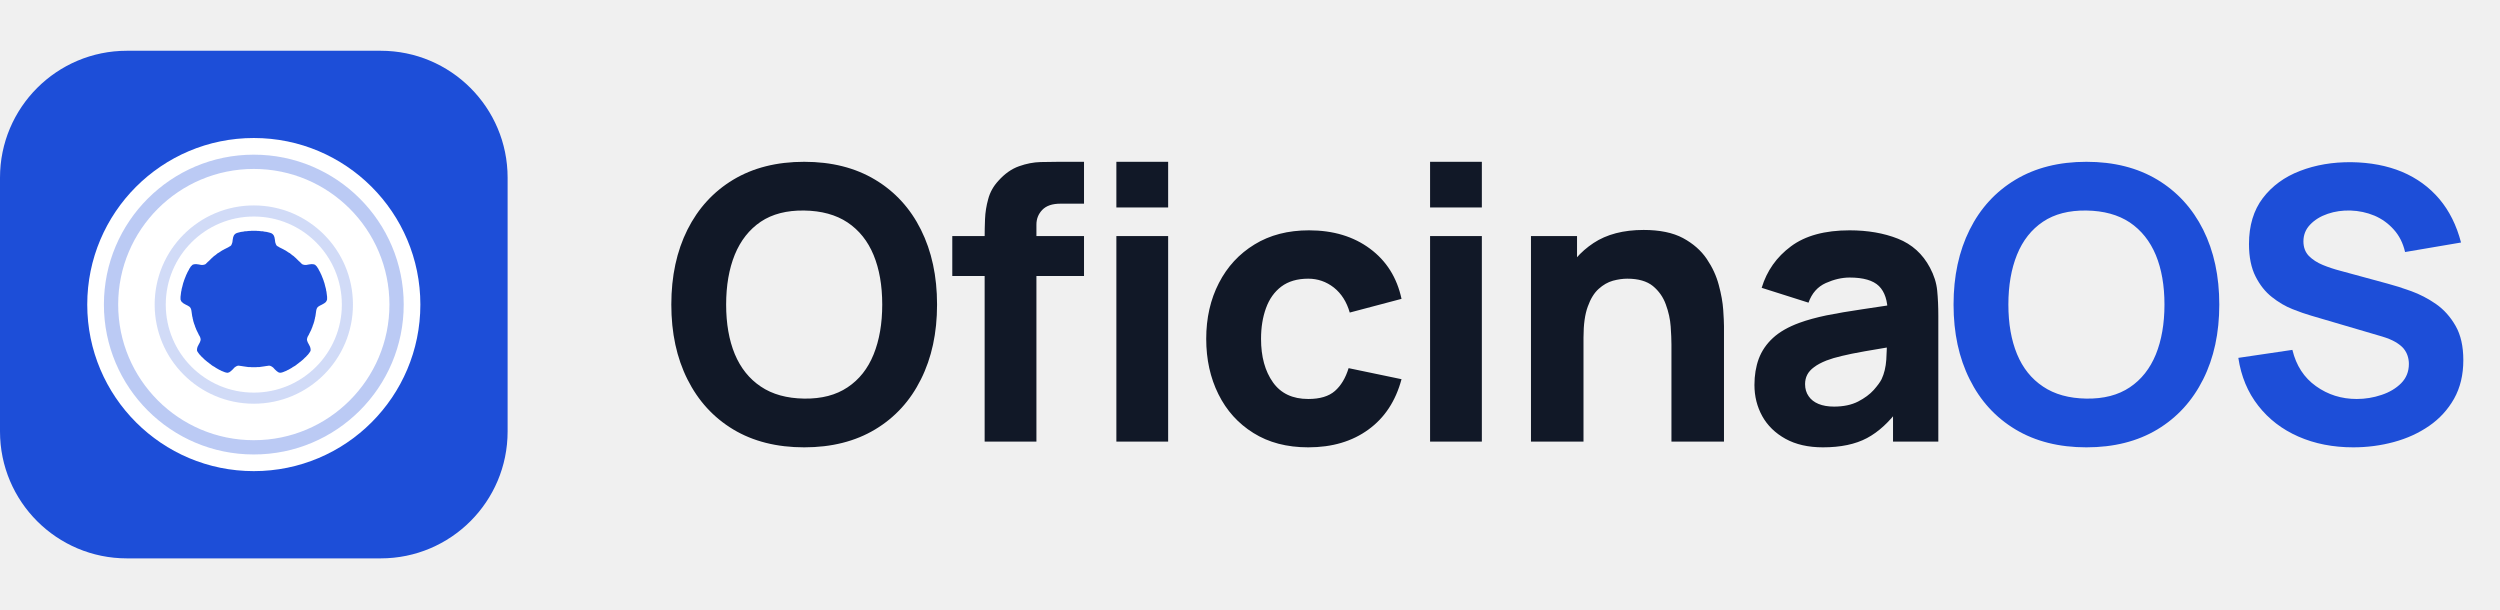
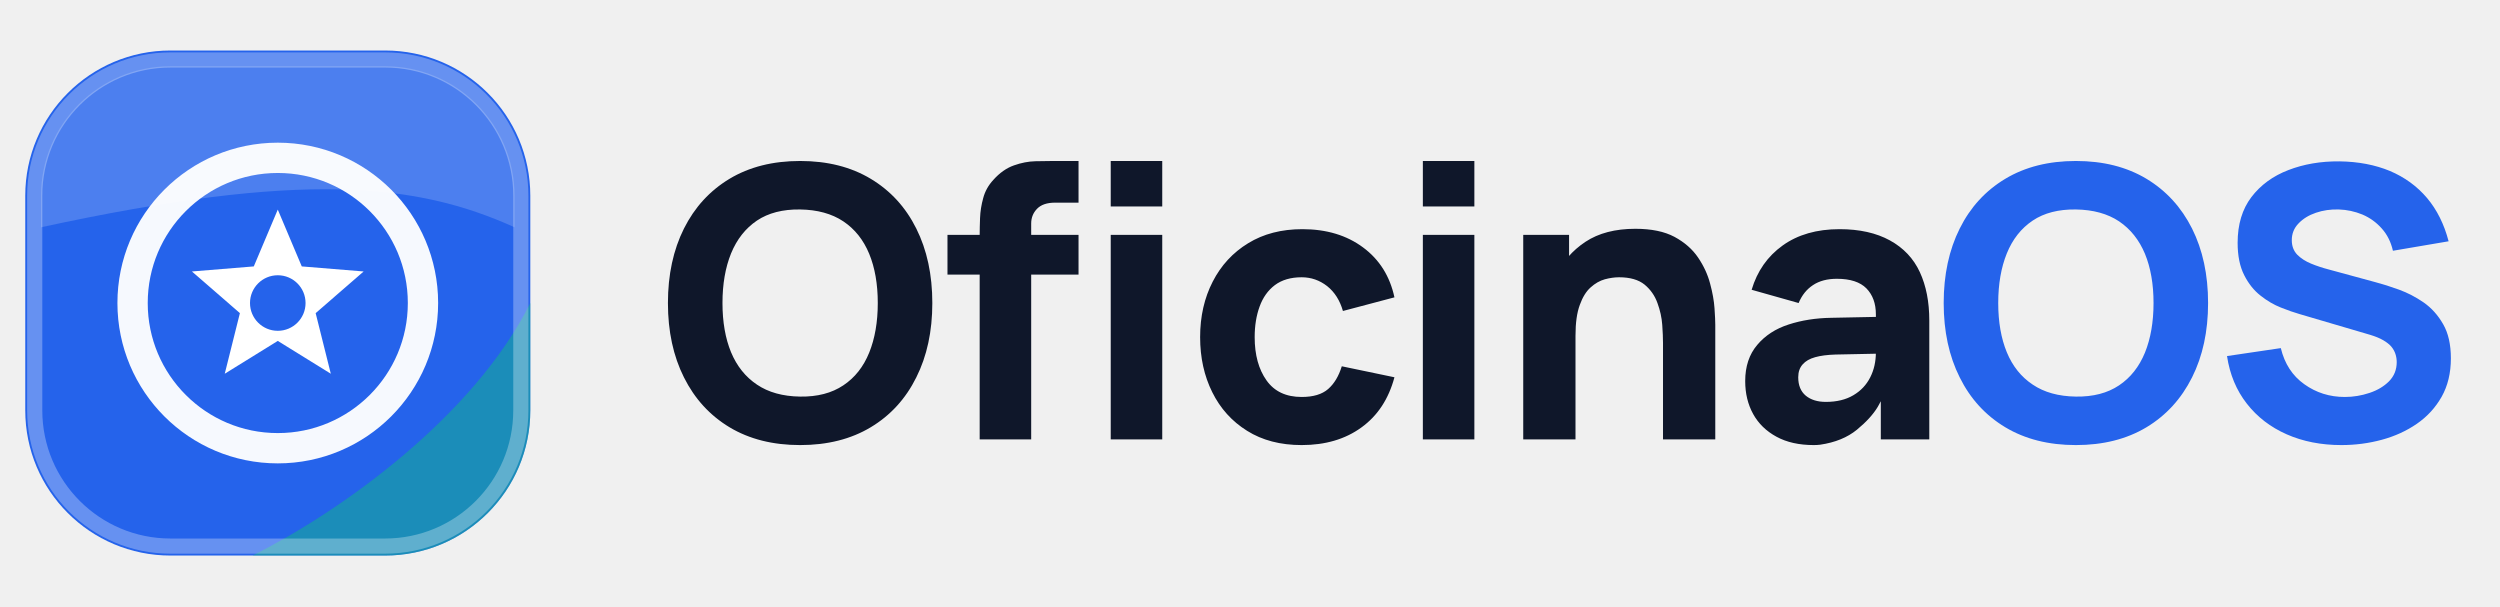
- <svg xmlns="http://www.w3.org/2000/svg" width="197" height="48" viewBox="0 0 197 48" role="img" aria-label="OficinaOS">
-   <g transform="translate(0 4) scale(1.25)">
-     <rect x="0" y="0" width="32" height="32" rx="8" fill="#1D4ED8" />
-     <circle cx="16" cy="16" r="10.5" fill="#FFFFFF" />
-     <circle cx="16" cy="16" r="9" fill="none" stroke="#1D4ED8" stroke-opacity="0.3" stroke-width="0.9" />
-     <circle cx="16" cy="16" r="5.9" fill="none" stroke="#1D4ED8" stroke-opacity="0.2" stroke-width="0.7" />
-     <path d="M20.3 16L20.16 16.07L20.05 16.14L19.99 16.21L19.96 16.28L19.94 16.35L19.93 16.41L19.92 16.48L19.91 16.55L19.9 16.62L19.89 16.69L19.88 16.75L19.86 16.82L19.85 16.89L19.83 16.96L19.82 17.02L19.8 17.09L19.78 17.15L19.76 17.22L19.73 17.29L19.71 17.35L19.69 17.42L19.66 17.48L19.64 17.54L19.61 17.61L19.58 17.67L19.55 17.73L19.52 17.79L19.49 17.85L19.46 17.92L19.42 17.98L19.39 18.04L19.37 18.1L19.35 18.18L19.36 18.27L19.4 18.38L19.48 18.53L19.55 18.67L19.58 18.8L19.58 18.9L19.55 18.97L19.5 19.04L19.45 19.11L19.4 19.17L19.34 19.23L19.29 19.29L19.23 19.34L19.17 19.4L19.11 19.46L19.05 19.51L18.99 19.56L18.93 19.61L18.86 19.66L18.8 19.71L18.73 19.76L18.67 19.81L18.6 19.86L18.53 19.9L18.46 19.94L18.39 19.99L18.32 20.03L18.25 20.07L18.18 20.11L18.11 20.14L18.04 20.18L17.96 20.21L17.89 20.24L17.81 20.27L17.73 20.29L17.65 20.3L17.55 20.27L17.45 20.2L17.33 20.09L17.22 19.97L17.12 19.9L17.03 19.86L16.96 19.85L16.89 19.86L16.82 19.87L16.75 19.88L16.69 19.89L16.62 19.9L16.55 19.91L16.48 19.92L16.41 19.93L16.34 19.94L16.28 19.94L16.21 19.94L16.14 19.95L16.07 19.95L16 19.95L15.93 19.95L15.86 19.95L15.79 19.94L15.72 19.94L15.66 19.94L15.59 19.93L15.52 19.92L15.45 19.91L15.38 19.9L15.31 19.89L15.25 19.88L15.18 19.87L15.11 19.86L15.04 19.85L14.97 19.86L14.88 19.9L14.78 19.97L14.67 20.09L14.55 20.2L14.45 20.27L14.35 20.3L14.27 20.29L14.19 20.27L14.11 20.24L14.04 20.21L13.96 20.18L13.89 20.14L13.82 20.11L13.75 20.07L13.68 20.03L13.61 19.99L13.54 19.94L13.47 19.9L13.4 19.86L13.33 19.81L13.27 19.76L13.2 19.71L13.14 19.66L13.07 19.61L13.01 19.56L12.95 19.51L12.89 19.46L12.83 19.4L12.77 19.34L12.71 19.29L12.66 19.23L12.6 19.17L12.55 19.11L12.5 19.04L12.45 18.97L12.42 18.9L12.42 18.8L12.45 18.67L12.52 18.53L12.6 18.38L12.64 18.27L12.65 18.18L12.63 18.1L12.61 18.04L12.58 17.98L12.54 17.92L12.51 17.85L12.48 17.79L12.45 17.73L12.42 17.67L12.39 17.61L12.36 17.54L12.34 17.48L12.31 17.42L12.29 17.35L12.27 17.29L12.24 17.22L12.22 17.15L12.2 17.09L12.18 17.02L12.17 16.96L12.15 16.89L12.14 16.82L12.12 16.75L12.11 16.69L12.1 16.62L12.09 16.55L12.08 16.48L12.07 16.41L12.06 16.35L12.04 16.28L12.01 16.21L11.95 16.14L11.84 16.07L11.7 16L11.56 15.92L11.46 15.84L11.41 15.76L11.38 15.68L11.38 15.6L11.38 15.51L11.39 15.43L11.4 15.35L11.41 15.27L11.42 15.19L11.44 15.11L11.45 15.03L11.47 14.95L11.49 14.88L11.51 14.8L11.53 14.72L11.55 14.64L11.58 14.56L11.6 14.49L11.63 14.41L11.66 14.33L11.69 14.26L11.72 14.18L11.75 14.11L11.79 14.03L11.82 13.96L11.86 13.89L11.9 13.82L11.93 13.75L11.98 13.68L12.02 13.61L12.08 13.55L12.14 13.49L12.23 13.46L12.36 13.45L12.52 13.47L12.68 13.5L12.8 13.5L12.89 13.48L12.96 13.45L13.01 13.4L13.06 13.35L13.11 13.3L13.16 13.26L13.21 13.21L13.26 13.16L13.31 13.11L13.36 13.06L13.41 13.02L13.46 12.97L13.51 12.93L13.57 12.89L13.62 12.85L13.68 12.8L13.73 12.76L13.79 12.73L13.85 12.69L13.91 12.65L13.97 12.61L14.02 12.58L14.08 12.55L14.15 12.51L14.21 12.48L14.27 12.45L14.33 12.42L14.39 12.39L14.45 12.35L14.51 12.32L14.57 12.27L14.61 12.19L14.65 12.07L14.67 11.91L14.7 11.75L14.75 11.63L14.81 11.56L14.88 11.51L14.96 11.48L15.03 11.46L15.11 11.44L15.19 11.42L15.27 11.41L15.35 11.4L15.43 11.38L15.51 11.38L15.59 11.37L15.68 11.36L15.76 11.36L15.84 11.35L15.92 11.35L16 11.35L16.08 11.35L16.16 11.35L16.24 11.36L16.32 11.36L16.41 11.37L16.49 11.38L16.57 11.38L16.65 11.4L16.73 11.41L16.81 11.42L16.89 11.44L16.97 11.46L17.04 11.48L17.12 11.51L17.19 11.56L17.25 11.63L17.3 11.75L17.33 11.91L17.35 12.07L17.39 12.19L17.43 12.27L17.49 12.32L17.55 12.35L17.61 12.39L17.67 12.42L17.73 12.45L17.79 12.48L17.85 12.51L17.92 12.55L17.98 12.58L18.03 12.61L18.09 12.65L18.15 12.69L18.21 12.73L18.27 12.76L18.32 12.8L18.38 12.85L18.43 12.89L18.49 12.93L18.54 12.97L18.59 13.02L18.64 13.06L18.69 13.11L18.74 13.16L18.79 13.21L18.84 13.26L18.89 13.3L18.94 13.35L18.99 13.4L19.04 13.45L19.11 13.48L19.2 13.5L19.32 13.5L19.48 13.47L19.64 13.45L19.77 13.46L19.86 13.49L19.92 13.55L19.98 13.61L20.02 13.68L20.07 13.75L20.1 13.82L20.14 13.89L20.18 13.96L20.21 14.03L20.25 14.11L20.28 14.18L20.31 14.26L20.34 14.33L20.37 14.41L20.4 14.49L20.42 14.56L20.45 14.64L20.47 14.72L20.49 14.8L20.51 14.88L20.53 14.95L20.55 15.03L20.56 15.11L20.58 15.19L20.59 15.27L20.6 15.35L20.61 15.43L20.62 15.51L20.62 15.6L20.62 15.68L20.59 15.76L20.54 15.84L20.44 15.92Z" fill="#1D4ED8" />
+ <svg xmlns="http://www.w3.org/2000/svg" width="198" height="48" viewBox="0 0 198 48" role="img" aria-label="OficinaOS">
+   <g transform="translate(2 4)">
+     <rect x="0" y="0" width="40" height="40" rx="11.5" fill="#2563eb" />
+     <path d="M40 20 V28.5 A11.5 11.5 0 0 1 28.5 40 H18 C25 36.5 35.5 29 40 20 Z" fill="#10b981" opacity="0.48" />
+     <path d="M11.5 1.25 H28.5 A10.25 10.25 0 0 1 38.75 11.5 V14 C31 10.5 22 9.5 1.25 14 V11.5 A10.25 10.25 0 0 1 11.5 1.25 Z" fill="#ffffff" opacity="0.18" />
+     <rect x="0.75" y="0.75" width="38.5" height="38.5" rx="10.75" fill="none" stroke="#ffffff" stroke-opacity="0.3" stroke-width="1.2" />
+     <circle cx="20" cy="20" r="11.5" fill="none" stroke="#ffffff" stroke-width="2.4" stroke-opacity="0.96" />
+     <path d="M20 12.6 L21.9 17.1 L26.8 17.5 L23.0 20.8 L24.2 25.6 L20 23.0 L15.8 25.6 L17.0 20.8 L13.2 17.5 L18.1 17.1 Z" fill="#ffffff" />
+     <circle cx="20" cy="20" r="2.2" fill="#2563eb" />
  </g>
-   <path d="M63.37 35.25Q60.13 35.25 57.78 33.84Q55.44 32.43 54.17 29.89Q52.9 27.36 52.9 24Q52.9 20.64 54.17 18.1Q55.44 15.57 57.78 14.16Q60.13 12.75 63.37 12.75Q66.61 12.75 68.96 14.16Q71.31 15.57 72.57 18.1Q73.84 20.64 73.84 24Q73.84 27.36 72.57 29.89Q71.31 32.43 68.96 33.84Q66.61 35.25 63.37 35.25ZM63.37 31.41Q65.42 31.44 66.79 30.52Q68.16 29.61 68.84 27.93Q69.52 26.25 69.52 24Q69.52 21.75 68.84 20.1Q68.16 18.45 66.79 17.53Q65.42 16.62 63.37 16.59Q61.31 16.56 59.95 17.47Q58.59 18.39 57.9 20.07Q57.22 21.75 57.22 24Q57.22 26.25 57.9 27.9Q58.59 29.55 59.95 30.46Q61.31 31.38 63.37 31.41ZM77.59 34.8V18.66Q77.59 18.04 77.62 17.27Q77.65 16.48 77.87 15.69Q78.08 14.89 78.67 14.25Q79.42 13.41 80.3 13.1Q81.17 12.79 82 12.77Q82.83 12.75 83.41 12.75H85.42V16.05H83.56Q82.6 16.05 82.13 16.54Q81.67 17.02 81.67 17.7V34.8ZM75.04 21.75V18.6H85.42V21.75ZM87.97 16.35V12.75H92.05V16.35ZM87.97 34.8V18.6H92.05V34.8ZM103.09 35.25Q100.57 35.25 98.77 34.12Q96.97 33 96.01 31.06Q95.05 29.13 95.05 26.7Q95.05 24.24 96.05 22.3Q97.04 20.37 98.86 19.26Q100.67 18.15 103.15 18.15Q106.01 18.15 107.96 19.6Q109.9 21.04 110.44 23.55L106.36 24.63Q106 23.37 105.11 22.66Q104.21 21.96 103.09 21.96Q101.8 21.96 100.97 22.58Q100.15 23.2 99.76 24.28Q99.37 25.35 99.37 26.7Q99.37 28.81 100.31 30.13Q101.24 31.44 103.09 31.44Q104.47 31.44 105.19 30.81Q105.91 30.18 106.27 29.01L110.44 29.88Q109.75 32.46 107.83 33.85Q105.91 35.25 103.09 35.25ZM112.69 16.35V12.75H116.77V16.35ZM112.69 34.8V18.6H116.77V34.8ZM131.71 34.8V27.15Q131.71 26.59 131.65 25.73Q131.59 24.87 131.27 24Q130.96 23.13 130.25 22.54Q129.53 21.96 128.23 21.96Q127.7 21.96 127.1 22.12Q126.5 22.29 125.98 22.76Q125.45 23.23 125.12 24.15Q124.78 25.06 124.78 26.58L122.44 25.47Q122.44 23.55 123.22 21.87Q124 20.19 125.57 19.15Q127.13 18.12 129.52 18.12Q131.42 18.12 132.62 18.76Q133.82 19.41 134.49 20.4Q135.16 21.39 135.44 22.46Q135.73 23.53 135.79 24.42Q135.85 25.3 135.85 25.71V34.8ZM120.64 34.8V18.6H124.27V23.97H124.78V34.8ZM143.65 35.25Q141.91 35.25 140.7 34.58Q139.49 33.91 138.87 32.8Q138.25 31.68 138.25 30.33Q138.25 29.2 138.59 28.27Q138.94 27.34 139.71 26.63Q140.48 25.92 141.79 25.44Q142.69 25.11 143.93 24.85Q145.18 24.6 146.75 24.37Q148.33 24.13 150.22 23.85L148.75 24.66Q148.75 23.22 148.06 22.54Q147.37 21.87 145.75 21.87Q144.85 21.87 143.88 22.3Q142.9 22.74 142.51 23.85L138.82 22.68Q139.43 20.67 141.13 19.41Q142.82 18.15 145.75 18.15Q147.89 18.15 149.56 18.81Q151.22 19.47 152.08 21.09Q152.56 21.99 152.65 22.89Q152.74 23.79 152.74 24.9V34.8H149.17V31.47L149.68 32.16Q148.49 33.79 147.12 34.52Q145.75 35.25 143.65 35.25ZM144.52 32.04Q145.64 32.04 146.42 31.64Q147.19 31.24 147.65 30.73Q148.1 30.22 148.27 29.88Q148.58 29.22 148.64 28.34Q148.69 27.46 148.69 26.88L149.89 27.18Q148.07 27.48 146.95 27.68Q145.82 27.88 145.13 28.05Q144.44 28.21 143.92 28.41Q143.32 28.65 142.95 28.93Q142.58 29.2 142.41 29.53Q142.24 29.86 142.24 30.27Q142.24 30.82 142.52 31.22Q142.79 31.62 143.3 31.83Q143.81 32.04 144.52 32.04Z" fill="#111827" />
-   <path d="M164.41 35.25Q161.17 35.25 158.82 33.84Q156.47 32.43 155.21 29.89Q153.94 27.36 153.94 24Q153.94 20.64 155.21 18.1Q156.47 15.57 158.82 14.16Q161.17 12.75 164.41 12.75Q167.65 12.75 170 14.16Q172.34 15.57 173.61 18.1Q174.88 20.64 174.88 24Q174.88 27.36 173.61 29.89Q172.34 32.43 170 33.84Q167.65 35.25 164.41 35.25ZM164.41 31.41Q166.46 31.44 167.83 30.52Q169.19 29.61 169.88 27.93Q170.56 26.25 170.56 24Q170.56 21.75 169.88 20.1Q169.19 18.45 167.83 17.53Q166.46 16.62 164.41 16.59Q162.35 16.56 160.99 17.47Q159.62 18.39 158.94 20.07Q158.26 21.75 158.26 24Q158.26 26.25 158.94 27.9Q159.62 29.55 160.99 30.46Q162.35 31.38 164.41 31.41ZM185.44 35.25Q183.04 35.25 181.11 34.4Q179.18 33.55 177.95 31.97Q176.71 30.39 176.38 28.2L180.64 27.57Q181.09 29.43 182.5 30.43Q183.91 31.44 185.71 31.44Q186.71 31.44 187.66 31.12Q188.6 30.81 189.21 30.2Q189.82 29.58 189.82 28.68Q189.82 28.35 189.72 28.04Q189.62 27.73 189.4 27.46Q189.17 27.19 188.76 26.95Q188.35 26.71 187.72 26.52L182.11 24.87Q181.48 24.69 180.65 24.36Q179.81 24.03 179.03 23.41Q178.25 22.8 177.74 21.79Q177.22 20.77 177.22 19.23Q177.22 17.05 178.31 15.61Q179.41 14.17 181.24 13.47Q183.07 12.76 185.29 12.78Q187.52 12.81 189.28 13.54Q191.03 14.28 192.22 15.68Q193.4 17.08 193.93 19.11L189.52 19.86Q189.28 18.81 188.63 18.09Q187.99 17.37 187.1 16.99Q186.2 16.62 185.23 16.59Q184.27 16.56 183.42 16.85Q182.57 17.14 182.04 17.7Q181.51 18.25 181.51 19.02Q181.51 19.72 181.94 20.17Q182.38 20.61 183.04 20.88Q183.7 21.15 184.39 21.33L188.14 22.35Q188.98 22.57 190 22.94Q191.02 23.31 191.96 23.96Q192.89 24.61 193.5 25.68Q194.11 26.74 194.11 28.38Q194.11 30.12 193.38 31.42Q192.65 32.71 191.42 33.56Q190.19 34.41 188.64 34.83Q187.09 35.25 185.44 35.25Z" fill="#1D4ED8" />
+   <path d="M63.37 35.25Q60.13 35.25 57.78 33.84Q55.44 32.43 54.17 29.89Q52.9 27.36 52.9 24Q52.9 20.64 54.17 18.1Q55.44 15.57 57.78 14.16Q60.13 12.75 63.37 12.75Q66.61 12.75 68.96 14.16Q71.31 15.57 72.57 18.1Q73.84 20.64 73.84 24Q73.84 27.36 72.57 29.89Q71.31 32.43 68.96 33.84Q66.61 35.25 63.37 35.25ZM63.37 31.41Q65.42 31.44 66.79 30.52Q68.16 29.61 68.84 27.93Q69.52 26.25 69.52 24Q69.52 21.75 68.84 20.1Q68.16 18.45 66.79 17.53Q65.42 16.62 63.37 16.59Q61.31 16.56 59.95 17.47Q58.59 18.39 57.9 20.07Q57.22 21.75 57.22 24Q57.22 26.25 57.9 27.9Q58.59 29.55 59.95 30.46Q61.31 31.38 63.37 31.41ZM77.59 34.8V18.66Q77.59 18.04 77.62 17.27Q77.65 16.48 77.87 15.69Q78.08 14.89 78.67 14.25Q79.42 13.41 80.3 13.1Q81.17 12.79 82 12.77Q82.83 12.75 83.41 12.75H85.42V16.05H83.56Q82.6 16.05 82.13 16.54Q81.67 17.02 81.67 17.7V34.8ZM75.04 21.75V18.6H85.42V21.75ZM87.97 16.35V12.75H92.05V16.35ZM87.97 34.8V18.6H92.05V34.8ZM103.09 35.25Q100.57 35.25 98.77 34.12Q96.97 33 96.01 31.06Q95.05 29.13 95.05 26.7Q95.05 24.24 96.05 22.3Q97.04 20.37 98.86 19.26Q100.67 18.15 103.15 18.15Q106.01 18.15 107.96 19.6Q109.9 21.04 110.44 23.55L106.36 24.63Q106 23.37 105.11 22.66Q104.21 21.96 103.09 21.96Q101.8 21.96 100.97 22.58Q100.15 23.2 99.76 24.28Q99.37 25.35 99.37 26.7Q99.37 28.81 100.31 30.13Q101.24 31.44 103.09 31.44Q104.47 31.44 105.19 30.81Q105.91 30.18 106.27 29.01L110.44 29.88Q109.75 32.46 107.83 33.85Q105.91 35.25 103.09 35.25ZM112.69 16.35V12.75H116.77V16.35ZM112.69 34.8V18.6H116.77V34.8ZM131.71 34.8V27.15Q131.71 26.59 131.65 25.73Q131.59 24.87 131.27 24Q130.96 23.13 130.25 22.54Q129.53 21.96 128.23 21.96Q127.7 21.96 127.1 22.12Q126.5 22.29 125.98 22.76Q125.45 23.23 125.12 24.15Q124.78 25.06 124.78 26.58L122.44 25.47Q122.44 23.55 123.22 21.87Q124 20.19 125.57 19.15Q127.13 18.12 129.52 18.12Q131.42 18.12 132.62 18.76Q133.82 19.41 134.49 20.4Q135.16 21.39 135.44 22.46Q135.73 23.53 135.79 24.42Q135.85 25.3 135.85 25.71V34.8ZM120.64 34.8V18.6H124.27V23.97H124.78V34.8ZM143.65 35.25Q141.91 35.25 140.7 34.59Q139.48 33.93 138.85 32.79Q138.22 31.65 138.22 30.18Q138.22 28.44 139.17 27.32Q140.11 26.2 141.66 25.7Q143.2 25.2 145.03 25.17L149.47 25.08L149.74 27.99L145.36 28.08Q144.4 28.11 143.76 28.29Q143.11 28.47 142.77 28.86Q142.42 29.25 142.42 29.88Q142.42 30.84 143.02 31.34Q143.62 31.83 144.61 31.83Q145.9 31.83 146.79 31.3Q147.67 30.78 148.12 29.89Q148.57 29.01 148.57 27.9L149.38 30.45Q149.26 31.32 148.72 32.22Q148.18 33.12 147.06 34.04Q145.93 34.96 144.16 35.22Q143.92 35.25 143.65 35.25ZM148.96 34.8V31.05H148.57V24.9Q148.57 23.61 147.82 22.84Q147.07 22.08 145.48 22.08Q144.34 22.08 143.59 22.58Q142.84 23.07 142.45 24L138.73 22.95Q139.39 20.73 141.19 19.44Q142.99 18.15 145.69 18.15Q148.06 18.15 149.68 19.04Q151.3 19.93 152.05 21.55Q152.8 23.17 152.8 25.38V34.8Z" fill="#0f172a" />
+   <path d="M164.41 35.25Q161.17 35.25 158.82 33.84Q156.47 32.43 155.21 29.89Q153.94 27.36 153.94 24Q153.94 20.64 155.21 18.1Q156.47 15.57 158.82 14.16Q161.17 12.75 164.41 12.75Q167.65 12.75 170 14.16Q172.34 15.57 173.61 18.1Q174.88 20.64 174.88 24Q174.88 27.36 173.61 29.89Q172.34 32.43 170 33.84Q167.65 35.25 164.41 35.25ZM164.41 31.41Q166.46 31.44 167.83 30.52Q169.19 29.61 169.88 27.93Q170.56 26.25 170.56 24Q170.56 21.75 169.88 20.1Q169.19 18.45 167.83 17.53Q166.46 16.62 164.41 16.59Q162.35 16.56 160.99 17.47Q159.62 18.39 158.94 20.07Q158.26 21.75 158.26 24Q158.26 26.25 158.94 27.9Q159.62 29.55 160.99 30.46Q162.35 31.38 164.41 31.41ZM185.44 35.25Q183.04 35.25 181.11 34.4Q179.18 33.55 177.95 31.97Q176.71 30.39 176.38 28.2L180.64 27.57Q181.09 29.43 182.5 30.43Q183.91 31.44 185.71 31.44Q186.71 31.44 187.66 31.12Q188.6 30.81 189.21 30.2Q189.82 29.58 189.82 28.68Q189.82 28.35 189.72 28.04Q189.62 27.73 189.4 27.46Q189.17 27.19 188.76 26.95Q188.35 26.71 187.72 26.52L182.11 24.87Q181.48 24.69 180.65 24.36Q179.81 24.03 179.03 23.41Q178.25 22.8 177.74 21.79Q177.22 20.77 177.22 19.23Q177.22 17.05 178.31 15.61Q179.41 14.17 181.24 13.47Q183.07 12.76 185.29 12.78Q187.52 12.81 189.28 13.54Q191.03 14.28 192.22 15.68Q193.4 17.08 193.93 19.11L189.52 19.86Q189.28 18.81 188.63 18.09Q187.99 17.37 187.1 16.99Q186.2 16.62 185.23 16.59Q184.27 16.56 183.42 16.85Q182.57 17.14 182.04 17.7Q181.51 18.25 181.51 19.02Q181.51 19.72 181.94 20.17Q182.38 20.61 183.04 20.88Q183.7 21.15 184.39 21.33L188.14 22.35Q188.98 22.57 190 22.94Q191.02 23.31 191.96 23.96Q192.89 24.61 193.5 25.68Q194.11 26.74 194.11 28.38Q194.11 30.12 193.38 31.42Q192.65 32.71 191.42 33.56Q190.19 34.41 188.64 34.83Q187.09 35.25 185.44 35.25Z" fill="#2563eb" />
</svg>
